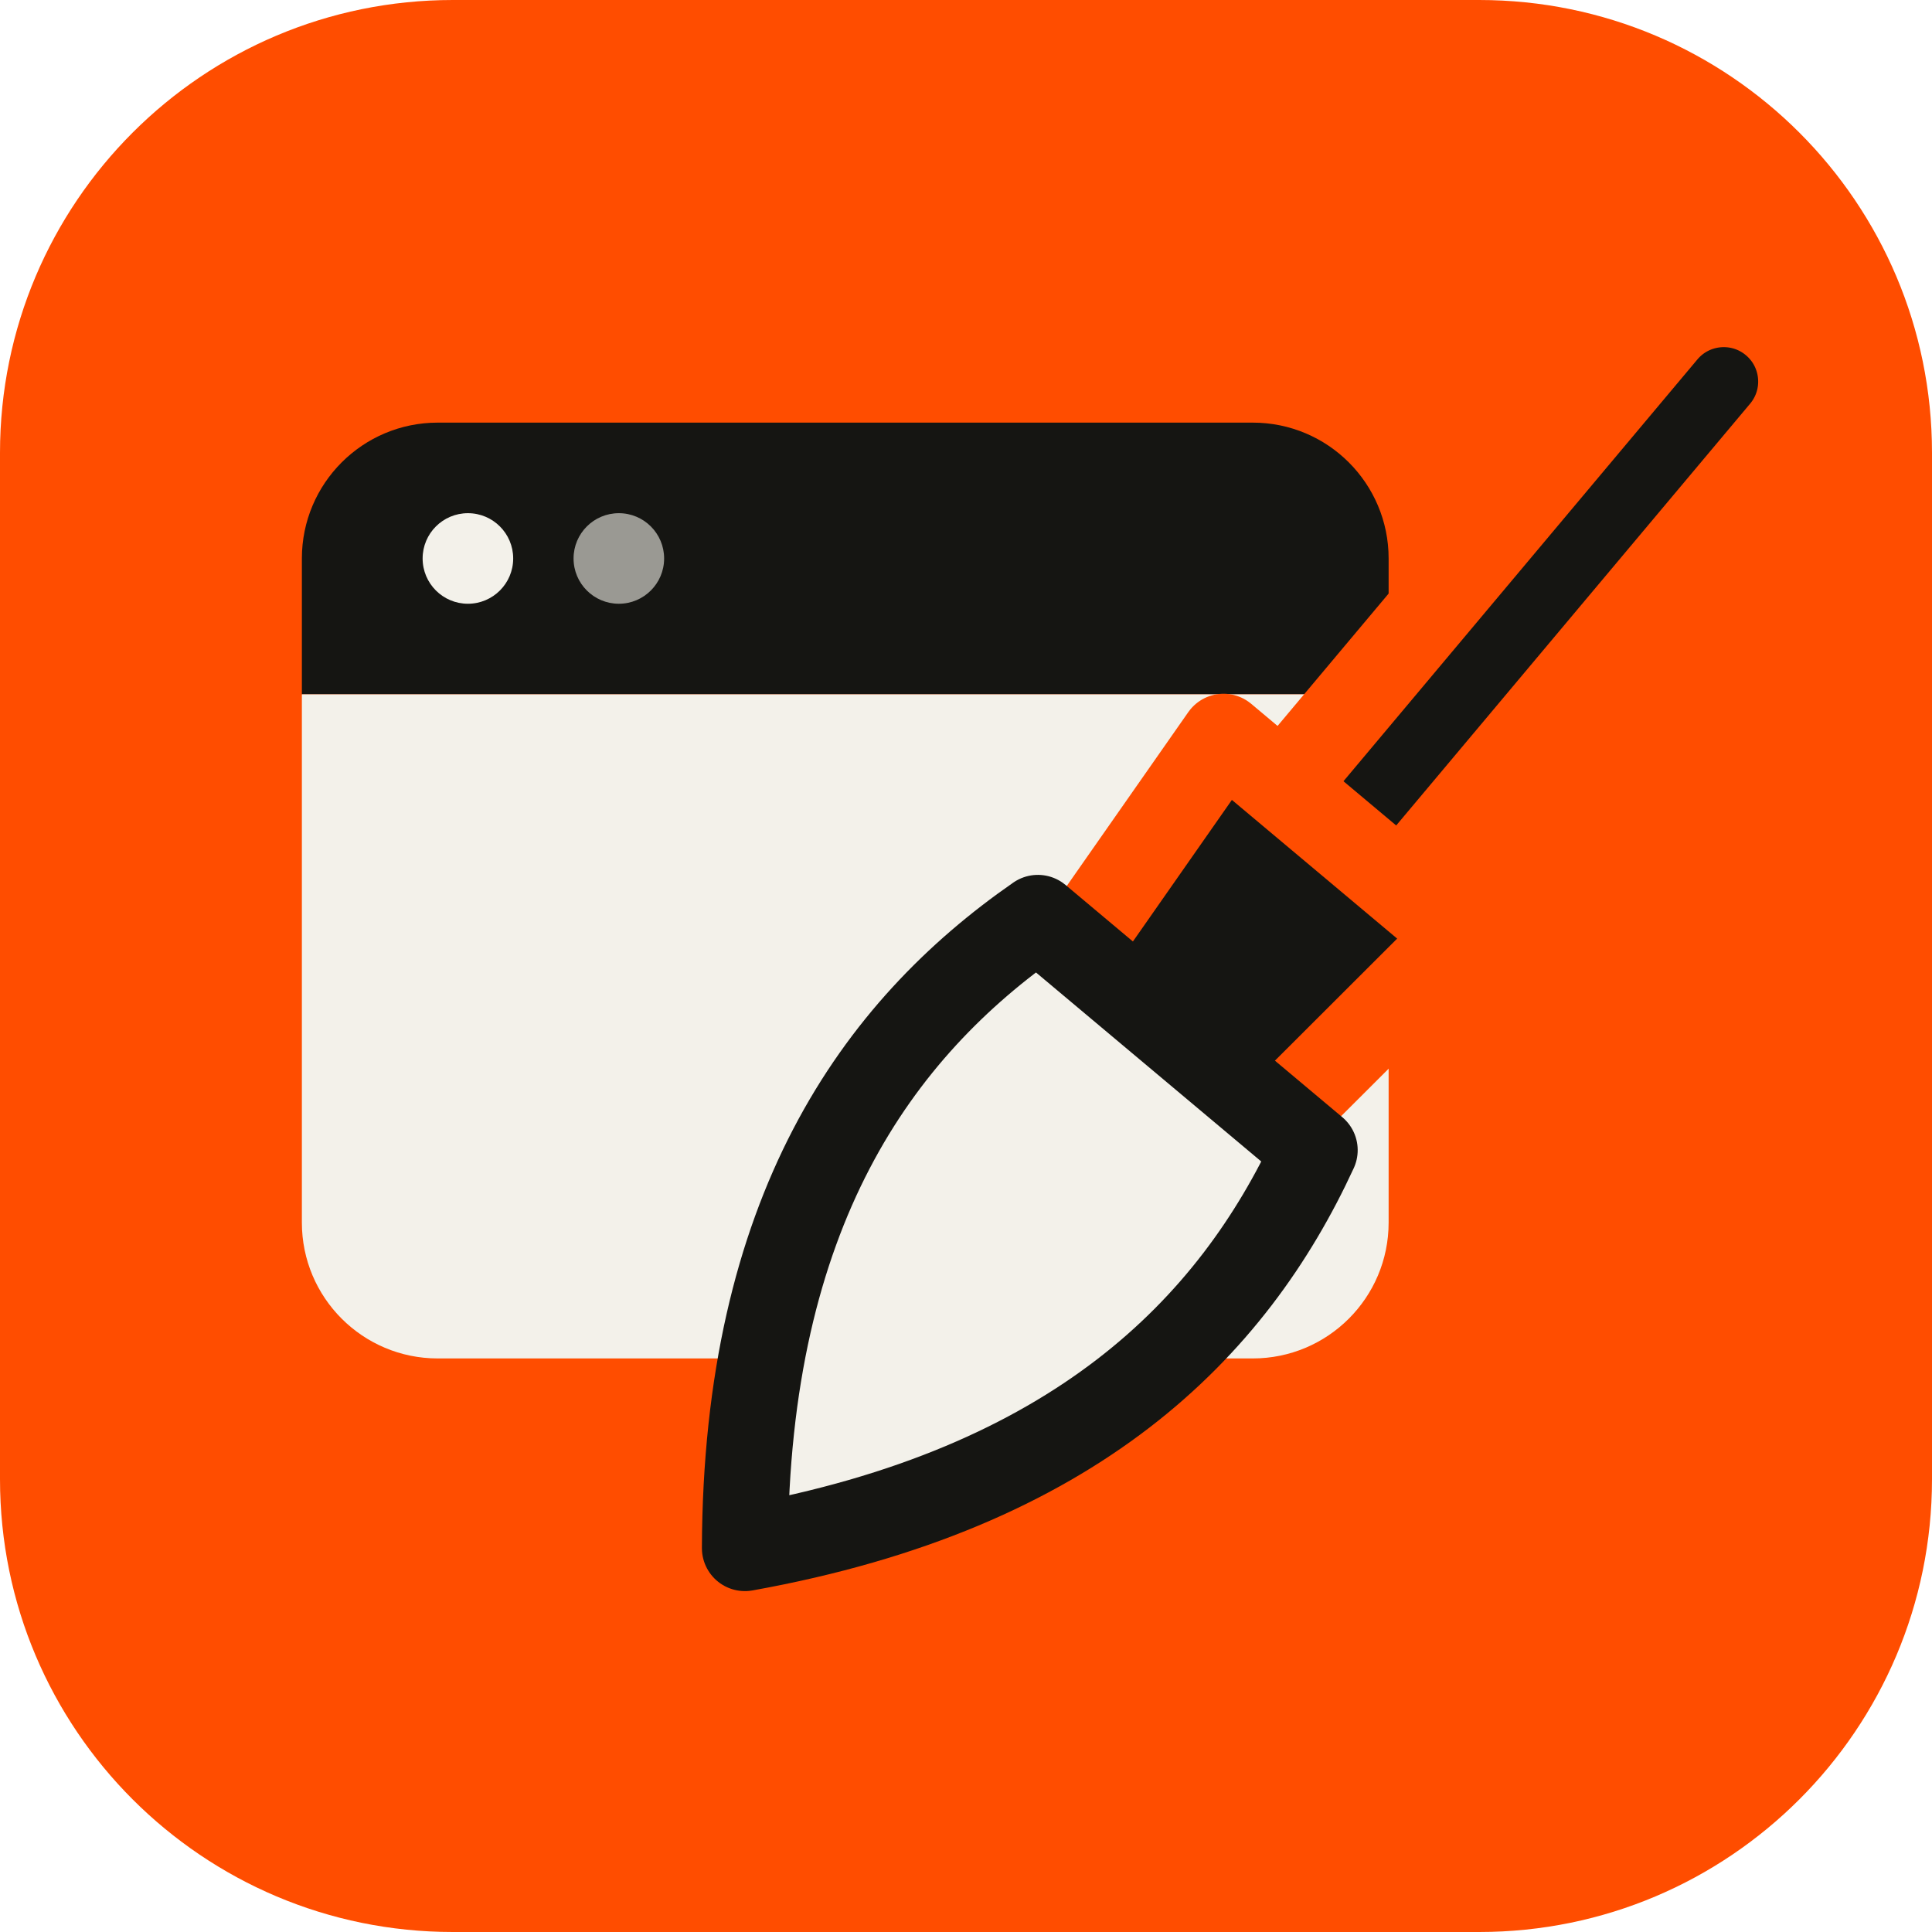
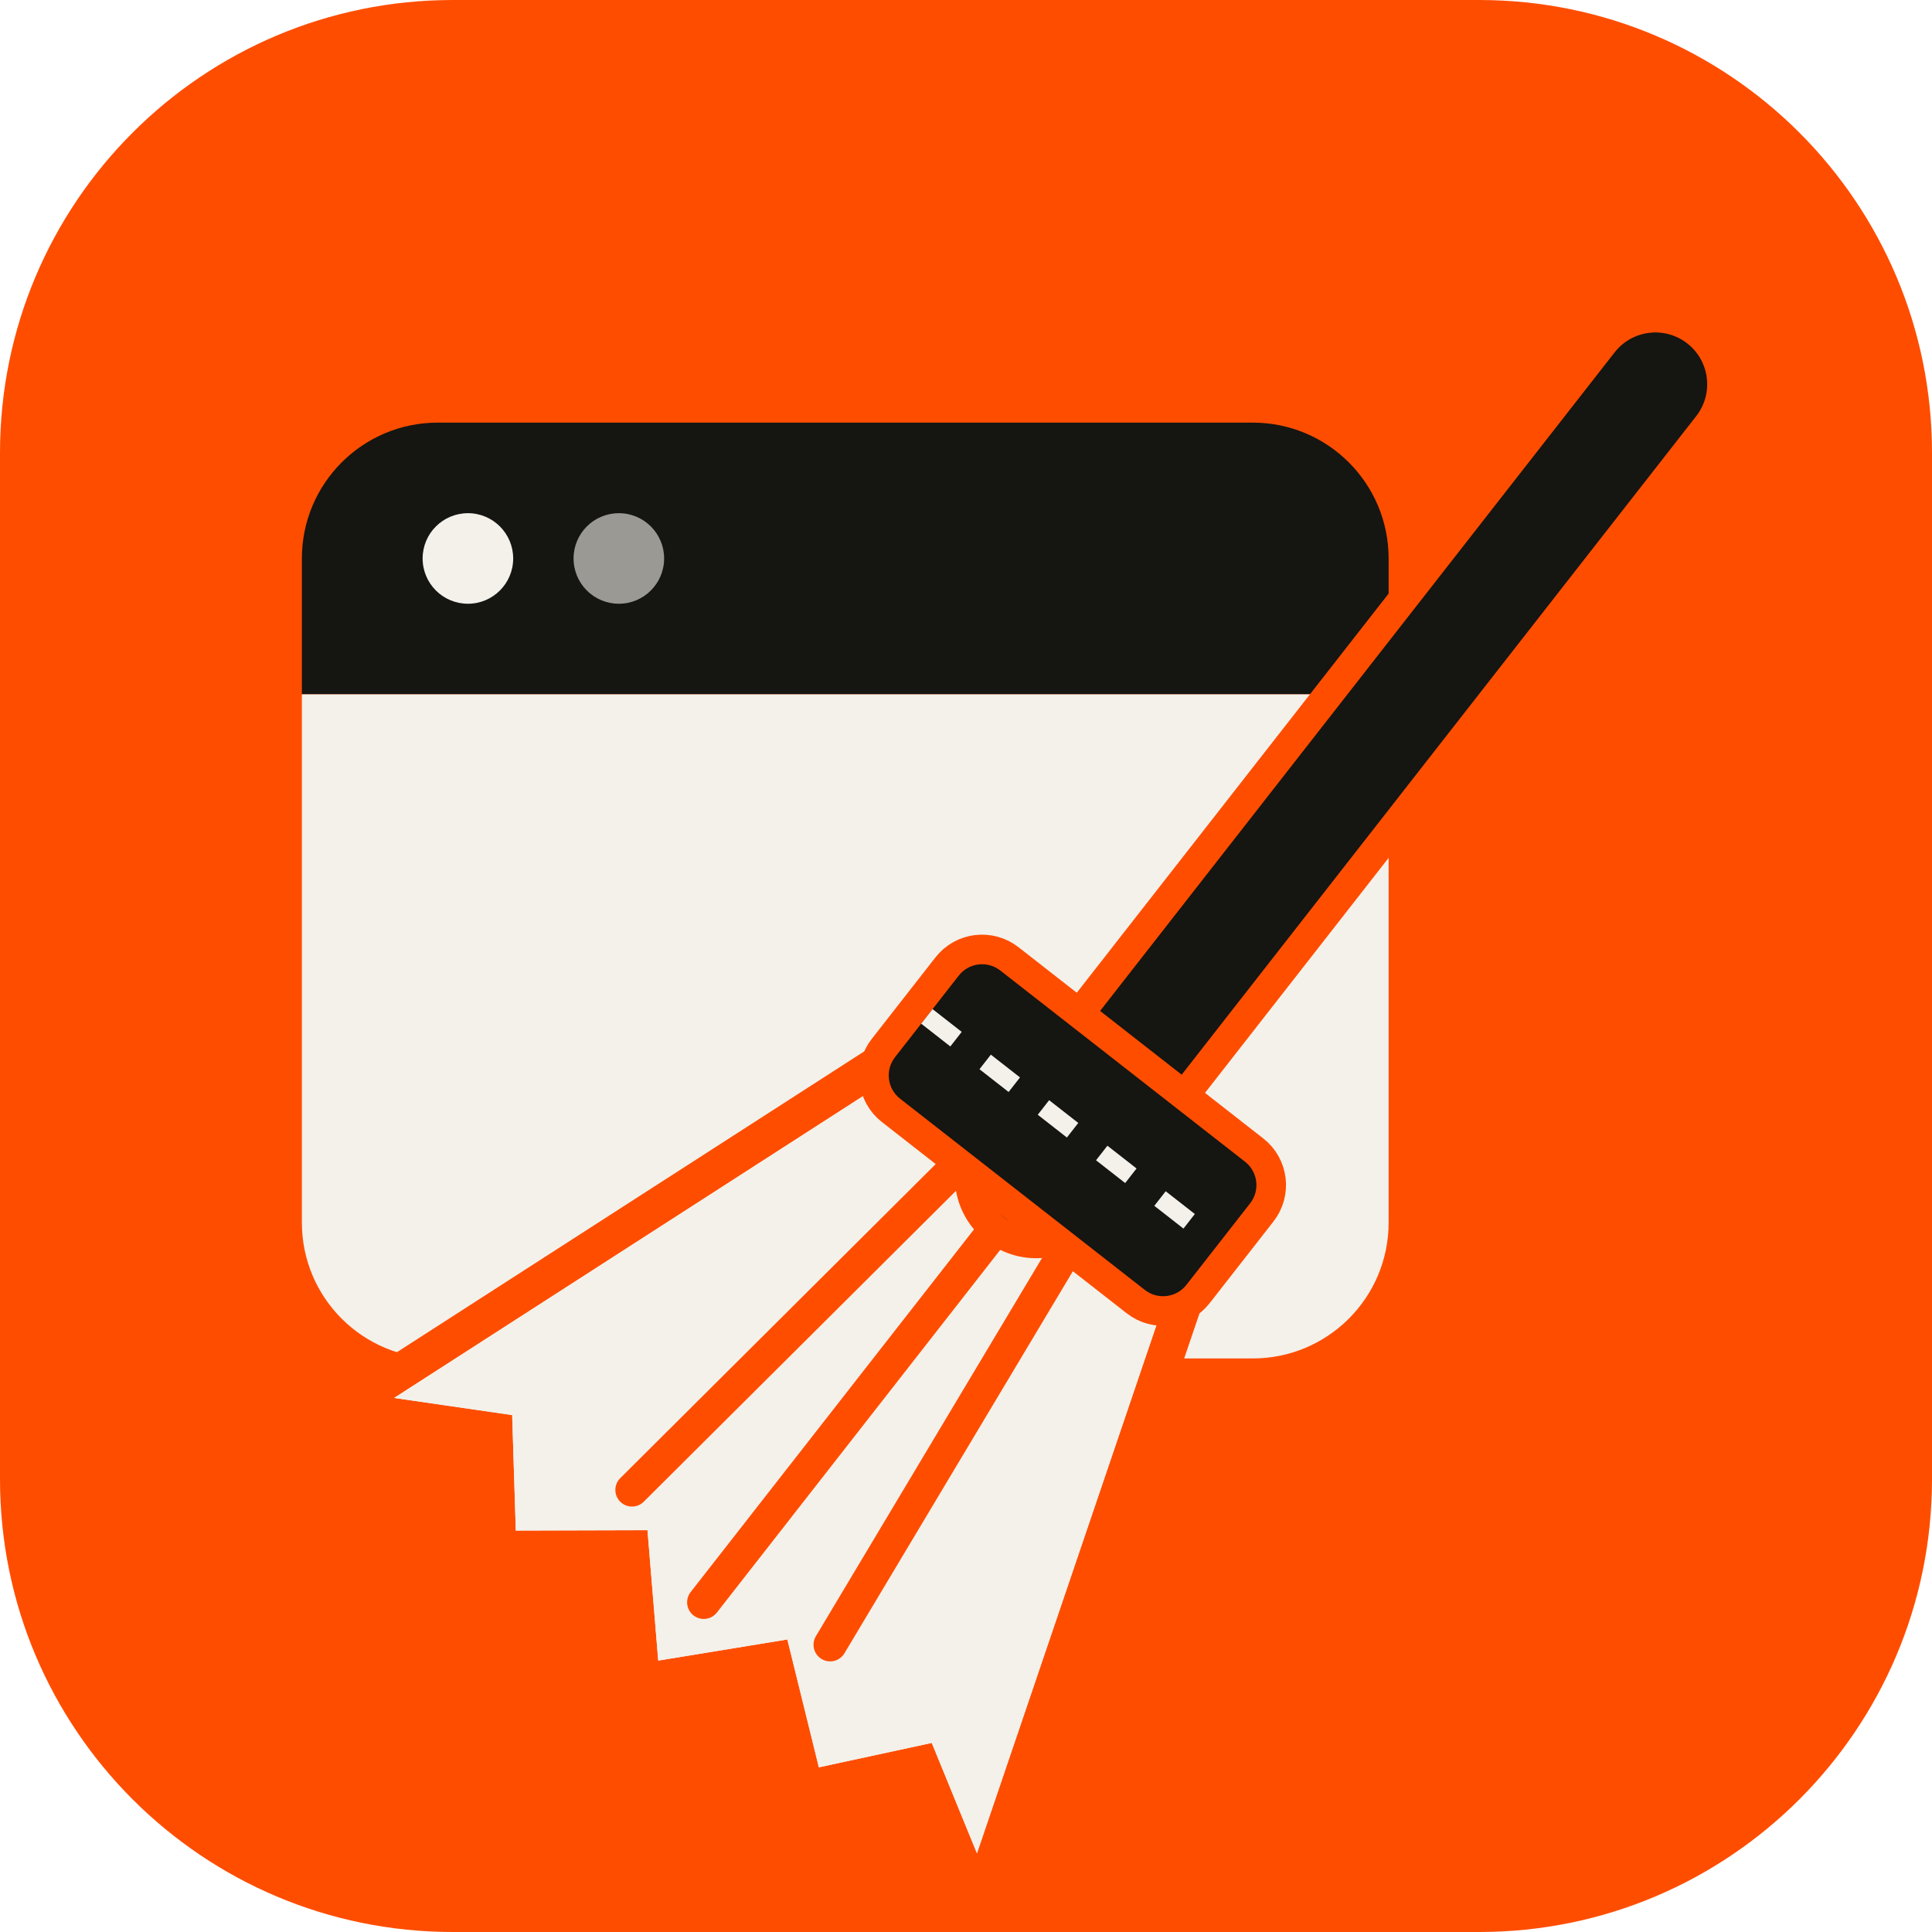
<svg xmlns="http://www.w3.org/2000/svg" viewBox="0 0 256 256">
  <rect width="256" height="256" rx="60" fill="#ff4d00" />
  <path d="M40 92V74a18 18 0 0 1 18-18h108a18 18 0 0 1 18 18v18z" fill="#151512" />
  <path d="M40 92h144v70a18 18 0 0 1-18 18H58a18 18 0 0 1-18-18z" fill="#f3f1ea" />
  <circle cx="62" cy="74" r="6" fill="#f3f1ea" />
  <circle cx="82" cy="74" r="6" fill="#f3f1ea" opacity=".6" />
-   <g transform="translate(150 144) scale(1.14) rotate(40) translate(-176 -150)">
-     <rect x="167" y="34" width="18" height="84" rx="9" fill="#151512" stroke="#ff4d00" stroke-width="10" />
-     <path d="M158 112h36l-3 34h-30z" fill="#151512" stroke="#ff4d00" stroke-width="10" stroke-linejoin="round" />
-     <path d="M155 142h42c6 22 4 48-21 78-25-30-27-56-21-78z" fill="#f3f1ea" stroke="#151512" stroke-width="10" stroke-linejoin="round" />
+   <g transform="translate(156 132) rotate(38) scale(0.98)">
+     <path d="M-20 22L20 22L50 108L36 100L26 112L12 101L0 114L-12 101L-26 112L-36 100L-50 108Z" fill="#f3f1ea" stroke="#ff4d00" stroke-width="10" stroke-linejoin="round" paint-order="stroke" />
+     <path d="M-20 22L20 22L50 108L36 100L26 112L12 101L0 114L-12 101L-26 112L-36 100L-50 108Z" fill="#f3f1ea" />
+     <path d="M-9 34L-17 98M0 34V104M9 34L17 98" stroke="#ff4d00" stroke-width="4.5" stroke-linecap="round" />
+     <rect x="-7" y="-112" width="14" height="150" rx="7" fill="#151512" stroke="#ff4d00" stroke-width="8" paint-order="stroke" />
+     <rect x="-25" y="12" width="50" height="22" rx="4" fill="#151512" stroke="#ff4d00" stroke-width="8" paint-order="stroke" />
+     <path d="M-25 23H25" stroke="#f3f1ea" stroke-width="2.5" stroke-dasharray="5 5" />
  </g>
</svg>
